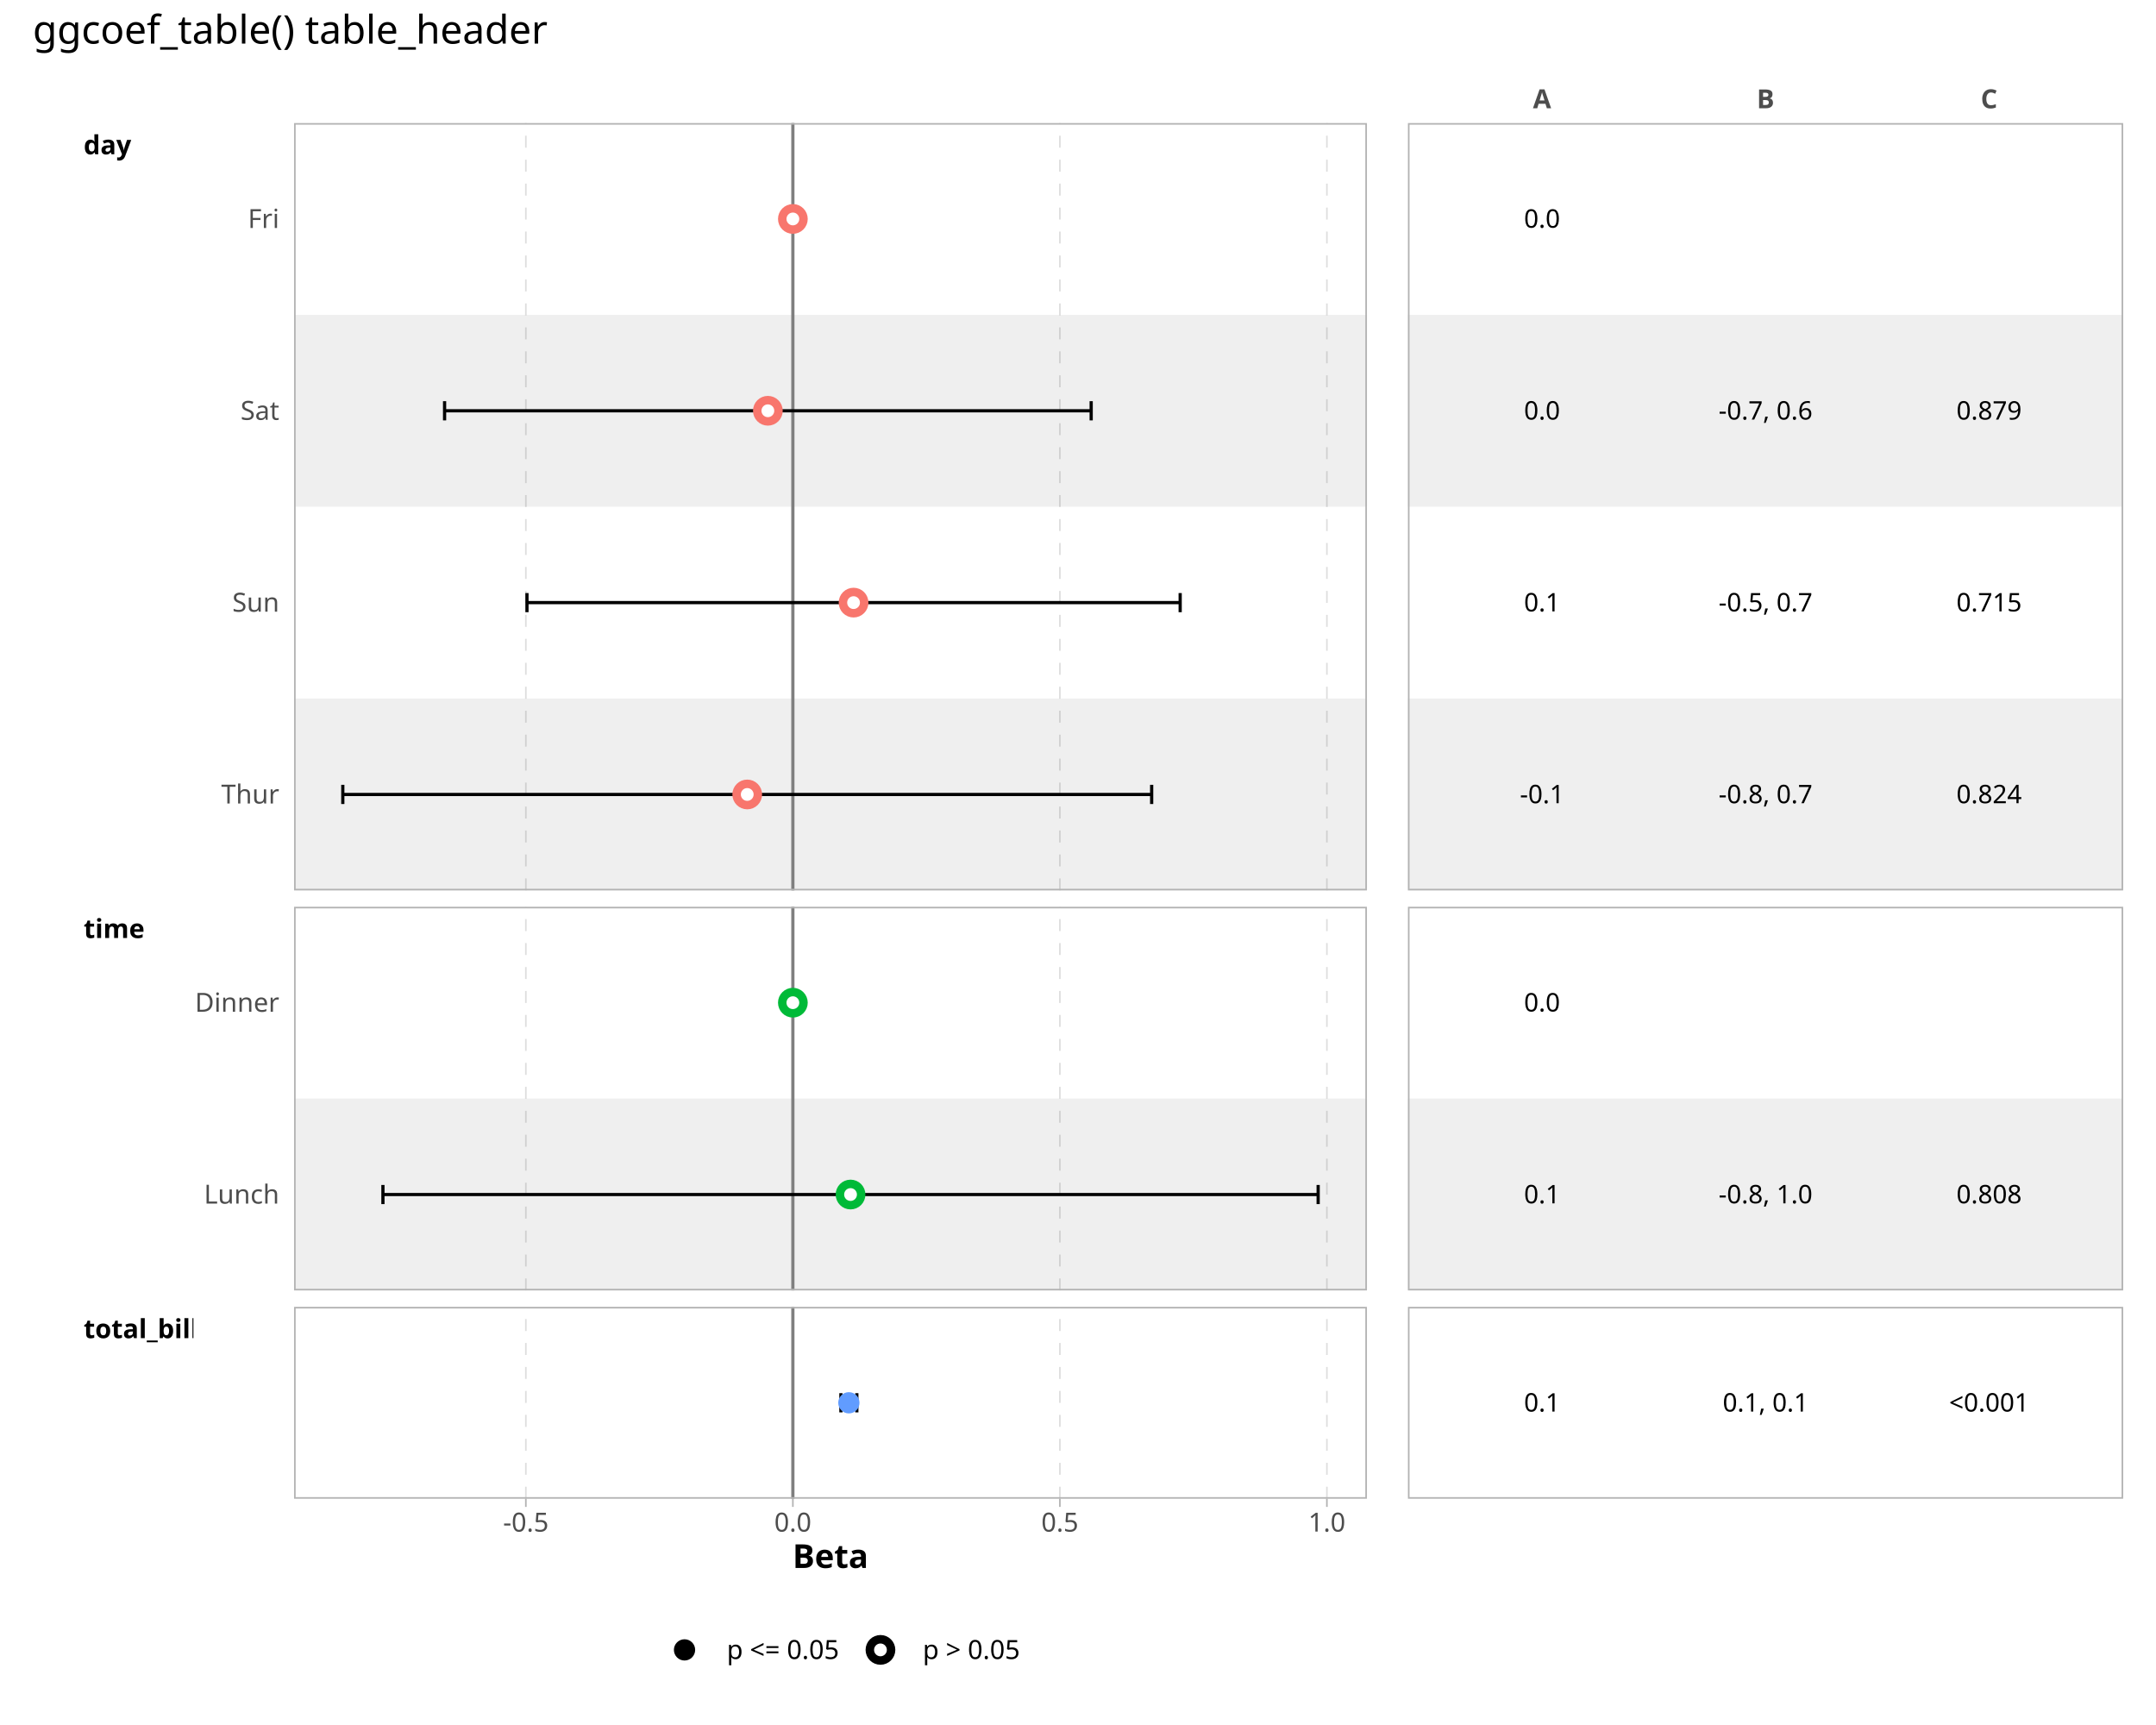
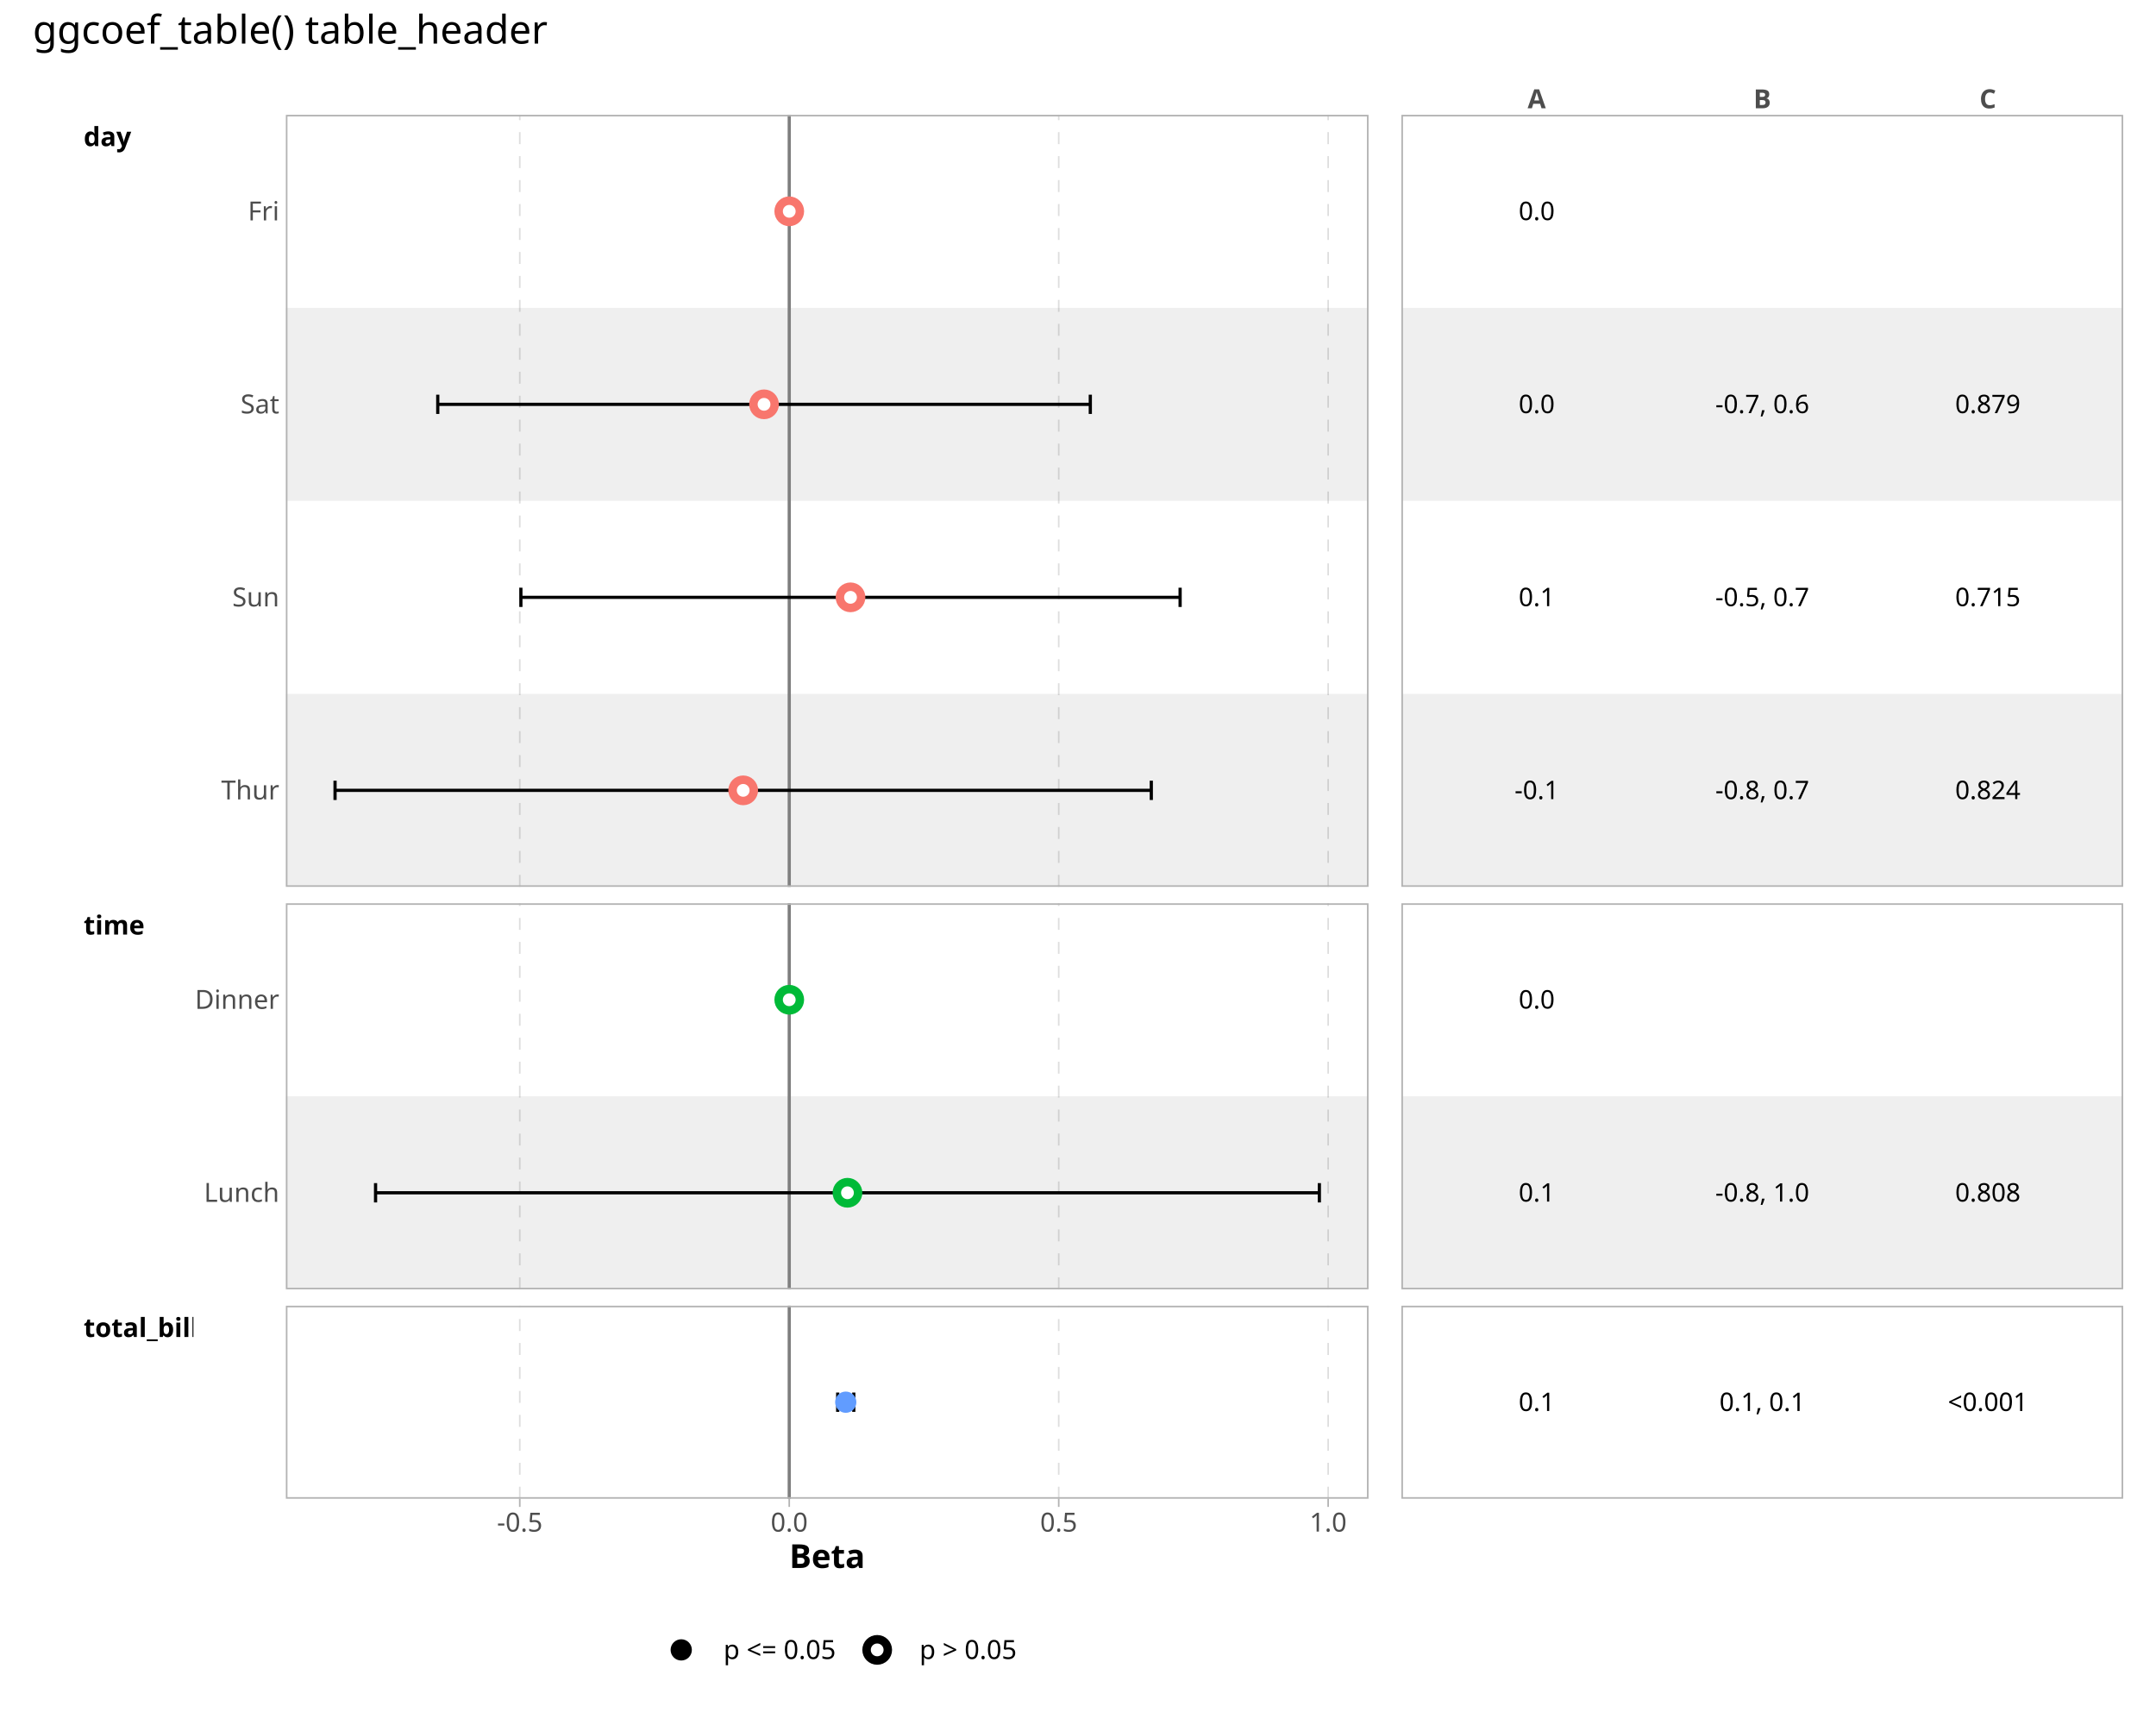
<svg xmlns="http://www.w3.org/2000/svg" class="svglite" data-engine-version="2.0" width="720.00pt" height="576.00pt" viewBox="0 0 720.00 576.00">
  <defs>
    <style type="text/css">
    .svglite line, .svglite polyline, .svglite polygon, .svglite path, .svglite rect, .svglite circle {
      fill: none;
      stroke: #000000;
      stroke-linecap: round;
      stroke-linejoin: round;
      stroke-miterlimit: 10.00;
    }
  </style>
  </defs>
  <rect width="100%" height="100%" style="stroke: none; fill: #FFFFFF;" />
  <defs>
    <clipPath id="cpMC4wMHw3MjAuMDB8MC4wMHw1NzYuMDA=">
      <rect x="0.00" y="0.00" width="720.00" height="576.00" />
    </clipPath>
  </defs>
  <g clip-path="url(#cpMC4wMHw3MjAuMDB8MC4wMHw1NzYuMDA=)">
    <rect x="0.00" y="0.00" width="720.00" height="576.00" style="stroke-width: 1.07; stroke: #FFFFFF; fill: #FFFFFF;" />
  </g>
  <defs>
-     <clipPath id="cpOTguMjB8NzA5LjA0fDQxLjA4fDUwMC40NA==">
-       <rect x="98.20" y="41.08" width="610.84" height="459.36" />
-     </clipPath>
-   </defs>
-   <g clip-path="url(#cpOTguMjB8NzA5LjA0fDQxLjA4fDUwMC40NA==)">
- </g>
-   <g clip-path="url(#cpMC4wMHw3MjAuMDB8MC4wMHw1NzYuMDA=)">
- </g>
-   <defs>
-     <clipPath id="cpNS40OHw0NjEuOTZ8MjIuNzh8NTcwLjUy">
-       <rect x="5.48" y="22.78" width="456.48" height="547.74" />
-     </clipPath>
-   </defs>
-   <g clip-path="url(#cpNS40OHw0NjEuOTZ8MjIuNzh8NTcwLjUy)">
-     <rect x="5.48" y="22.78" width="456.48" height="547.74" style="stroke-width: 1.07; stroke: #FFFFFF; fill: #FFFFFF;" />
-   </g>
-   <g clip-path="url(#cpMC4wMHw3MjAuMDB8MC4wMHw1NzYuMDA=)">
- </g>
-   <defs>
-     <clipPath id="cpNDYxLjk2fDcxNC41MnwyMi43OHw1NzAuNTI=">
-       <rect x="461.96" y="22.78" width="252.56" height="547.74" />
-     </clipPath>
-   </defs>
-   <g clip-path="url(#cpNDYxLjk2fDcxNC41MnwyMi43OHw1NzAuNTI=)">
-     <rect x="461.96" y="22.78" width="252.56" height="547.74" style="stroke-width: 1.07; stroke: #FFFFFF; fill: #FFFFFF;" />
-   </g>
-   <g clip-path="url(#cpMC4wMHw3MjAuMDB8MC4wMHw1NzYuMDA=)">
- </g>
-   <defs>
-     <clipPath id="cpOTguMjB8NDU2LjQ4fDQxLjA4fDI5Ny4zMQ==">
-       <rect x="98.20" y="41.08" width="358.29" height="256.23" />
-     </clipPath>
-   </defs>
-   <g clip-path="url(#cpOTguMjB8NDU2LjQ4fDQxLjA4fDI5Ny4zMQ==)">
-     <rect x="98.20" y="41.08" width="358.29" height="256.23" style="stroke-width: 1.07; stroke: none; fill: #FFFFFF;" />
-     <polyline points="175.61,297.31 175.61,41.08 " style="stroke-width: 0.53; stroke: #DEDEDE; stroke-dasharray: 4.00,4.00; stroke-linecap: butt;" />
-     <polyline points="264.78,297.31 264.78,41.08 " style="stroke-width: 0.53; stroke: #DEDEDE; stroke-dasharray: 4.00,4.00; stroke-linecap: butt;" />
-     <polyline points="353.95,297.31 353.95,41.08 " style="stroke-width: 0.53; stroke: #DEDEDE; stroke-dasharray: 4.00,4.00; stroke-linecap: butt;" />
-     <polyline points="443.12,297.31 443.12,41.08 " style="stroke-width: 0.53; stroke: #DEDEDE; stroke-dasharray: 4.00,4.00; stroke-linecap: butt;" />
-     <rect x="98.20" y="233.25" width="358.29" height="64.06" style="stroke-width: 1.07; stroke: none; stroke-linecap: butt; stroke-linejoin: miter; fill: #111111; fill-opacity: 0.067;" />
-     <rect x="98.20" y="169.19" width="358.29" height="64.06" style="stroke-width: 1.07; stroke: none; stroke-linecap: butt; stroke-linejoin: miter;" />
-     <rect x="98.20" y="105.13" width="358.29" height="64.06" style="stroke-width: 1.07; stroke: none; stroke-linecap: butt; stroke-linejoin: miter; fill: #111111; fill-opacity: 0.067;" />
-     <rect x="98.20" y="41.08" width="358.29" height="64.06" style="stroke-width: 1.07; stroke: none; stroke-linecap: butt; stroke-linejoin: miter;" />
-     <line x1="264.78" y1="297.31" x2="264.78" y2="41.08" style="stroke-width: 1.07; stroke: #7F7F7F; stroke-linecap: butt;" />
-     <polyline points="364.40,140.37 364.40,133.96 " style="stroke-width: 1.07; stroke-linecap: butt;" />
-     <polyline points="364.40,137.16 148.47,137.16 " style="stroke-width: 1.07; stroke-linecap: butt;" />
-     <polyline points="148.47,140.37 148.47,133.96 " style="stroke-width: 1.07; stroke-linecap: butt;" />
-     <polyline points="394.12,204.42 394.12,198.02 " style="stroke-width: 1.07; stroke-linecap: butt;" />
-     <polyline points="394.12,201.22 175.98,201.22 " style="stroke-width: 1.07; stroke-linecap: butt;" />
-     <polyline points="175.98,204.42 175.98,198.02 " style="stroke-width: 1.07; stroke-linecap: butt;" />
-     <polyline points="384.60,268.48 384.60,262.07 " style="stroke-width: 1.07; stroke-linecap: butt;" />
-     <polyline points="384.60,265.28 114.48,265.28 " style="stroke-width: 1.07; stroke-linecap: butt;" />
-     <polyline points="114.48,268.48 114.48,262.07 " style="stroke-width: 1.07; stroke-linecap: butt;" />
-     <circle cx="264.78" cy="73.11" r="3.55" style="stroke-width: 2.83; stroke: #F8766D; fill: #FFFFFF;" />
-     <circle cx="256.43" cy="137.16" r="3.55" style="stroke-width: 2.83; stroke: #F8766D; fill: #FFFFFF;" />
-     <circle cx="285.05" cy="201.22" r="3.55" style="stroke-width: 2.83; stroke: #F8766D; fill: #FFFFFF;" />
-     <circle cx="249.54" cy="265.28" r="3.55" style="stroke-width: 2.83; stroke: #F8766D; fill: #FFFFFF;" />
-     <rect x="98.20" y="41.08" width="358.29" height="256.23" style="stroke-width: 1.07; stroke: #B3B3B3;" />
-   </g>
-   <g clip-path="url(#cpMC4wMHw3MjAuMDB8MC4wMHw1NzYuMDA=)">
- </g>
-   <defs>
-     <clipPath id="cpOTguMjB8NDU2LjQ4fDMwMi43OHw0MzAuOTA=">
-       <rect x="98.20" y="302.78" width="358.29" height="128.11" />
-     </clipPath>
-   </defs>
-   <g clip-path="url(#cpOTguMjB8NDU2LjQ4fDMwMi43OHw0MzAuOTA=)">
-     <rect x="98.20" y="302.78" width="358.29" height="128.11" style="stroke-width: 1.07; stroke: none; fill: #FFFFFF;" />
-     <polyline points="175.61,430.90 175.61,302.78 " style="stroke-width: 0.53; stroke: #DEDEDE; stroke-dasharray: 4.00,4.00; stroke-linecap: butt;" />
-     <polyline points="264.78,430.90 264.78,302.78 " style="stroke-width: 0.53; stroke: #DEDEDE; stroke-dasharray: 4.00,4.00; stroke-linecap: butt;" />
-     <polyline points="353.95,430.90 353.95,302.78 " style="stroke-width: 0.53; stroke: #DEDEDE; stroke-dasharray: 4.00,4.00; stroke-linecap: butt;" />
-     <polyline points="443.12,430.90 443.12,302.78 " style="stroke-width: 0.53; stroke: #DEDEDE; stroke-dasharray: 4.00,4.00; stroke-linecap: butt;" />
-     <rect x="98.20" y="366.84" width="358.29" height="64.06" style="stroke-width: 1.07; stroke: none; stroke-linecap: butt; stroke-linejoin: miter; fill: #111111; fill-opacity: 0.067;" />
-     <rect x="98.20" y="302.78" width="358.29" height="64.06" style="stroke-width: 1.07; stroke: none; stroke-linecap: butt; stroke-linejoin: miter;" />
-     <line x1="264.78" y1="430.90" x2="264.78" y2="302.78" style="stroke-width: 1.07; stroke: #7F7F7F; stroke-linecap: butt;" />
-     <polyline points="440.20,402.07 440.20,395.67 " style="stroke-width: 1.07; stroke-linecap: butt;" />
-     <polyline points="440.20,398.87 127.88,398.87 " style="stroke-width: 1.07; stroke-linecap: butt;" />
-     <polyline points="127.88,402.07 127.88,395.67 " style="stroke-width: 1.07; stroke-linecap: butt;" />
-     <circle cx="264.78" cy="334.81" r="3.55" style="stroke-width: 2.83; stroke: #00BA38; fill: #FFFFFF;" />
-     <circle cx="284.04" cy="398.87" r="3.55" style="stroke-width: 2.83; stroke: #00BA38; fill: #FFFFFF;" />
-     <rect x="98.20" y="302.78" width="358.29" height="128.11" style="stroke-width: 1.07; stroke: #B3B3B3;" />
-   </g>
-   <g clip-path="url(#cpMC4wMHw3MjAuMDB8MC4wMHw1NzYuMDA=)">
- </g>
-   <defs>
-     <clipPath id="cpOTguMjB8NDU2LjQ4fDQzNi4zOHw1MDAuNDQ=">
-       <rect x="98.20" y="436.38" width="358.29" height="64.06" />
-     </clipPath>
-   </defs>
-   <g clip-path="url(#cpOTguMjB8NDU2LjQ4fDQzNi4zOHw1MDAuNDQ=)">
-     <rect x="98.20" y="436.38" width="358.29" height="64.06" style="stroke-width: 1.07; stroke: none; fill: #FFFFFF;" />
-     <polyline points="175.61,500.44 175.61,436.38 " style="stroke-width: 0.53; stroke: #DEDEDE; stroke-dasharray: 4.00,4.00; stroke-linecap: butt;" />
-     <polyline points="264.78,500.44 264.78,436.38 " style="stroke-width: 0.53; stroke: #DEDEDE; stroke-dasharray: 4.00,4.00; stroke-linecap: butt;" />
-     <polyline points="353.95,500.44 353.95,436.38 " style="stroke-width: 0.53; stroke: #DEDEDE; stroke-dasharray: 4.00,4.00; stroke-linecap: butt;" />
-     <polyline points="443.12,500.44 443.12,436.38 " style="stroke-width: 0.53; stroke: #DEDEDE; stroke-dasharray: 4.00,4.00; stroke-linecap: butt;" />
-     <rect x="98.20" y="436.38" width="358.29" height="64.06" style="stroke-width: 1.07; stroke: none; stroke-linecap: butt; stroke-linejoin: miter;" />
-     <line x1="264.78" y1="500.44" x2="264.78" y2="436.38" style="stroke-width: 1.07; stroke: #7F7F7F; stroke-linecap: butt;" />
-     <polyline points="286.14,471.61 286.14,465.20 " style="stroke-width: 1.07; stroke-linecap: butt;" />
-     <polyline points="286.14,468.41 280.82,468.41 " style="stroke-width: 1.07; stroke-linecap: butt;" />
-     <polyline points="280.82,471.61 280.82,465.20 " style="stroke-width: 1.07; stroke-linecap: butt;" />
-     <circle cx="283.48" cy="468.41" r="3.55" style="stroke-width: 2.83; stroke: none; fill: #619CFF;" />
-     <rect x="98.20" y="436.38" width="358.29" height="64.06" style="stroke-width: 1.07; stroke: #B3B3B3;" />
-   </g>
-   <g clip-path="url(#cpMC4wMHw3MjAuMDB8MC4wMHw1NzYuMDA=)">
- </g>
-   <defs>
-     <clipPath id="cpMjMuNTV8NjQuNjB8NDEuMDh8Mjk3LjMx">
-       <rect x="23.55" y="41.08" width="41.05" height="256.23" />
-     </clipPath>
-   </defs>
-   <g clip-path="url(#cpMjMuNTV8NjQuNjB8NDEuMDh8Mjk3LjMx)">
-     <text x="27.94" y="51.52" style="font-size: 8.80px; font-weight: bold; font-family: sans;" textLength="14.19px" lengthAdjust="spacingAndGlyphs">day</text>
-   </g>
-   <g clip-path="url(#cpMC4wMHw3MjAuMDB8MC4wMHw1NzYuMDA=)">
- </g>
-   <defs>
-     <clipPath id="cpMjMuNTV8NjQuNjB8MzAyLjc4fDQzMC45MA==">
-       <rect x="23.55" y="302.78" width="41.05" height="128.11" />
-     </clipPath>
-   </defs>
-   <g clip-path="url(#cpMjMuNTV8NjQuNjB8MzAyLjc4fDQzMC45MA==)">
-     <text x="27.94" y="313.22" style="font-size: 8.80px; font-weight: bold; font-family: sans;" textLength="16.63px" lengthAdjust="spacingAndGlyphs">time</text>
-   </g>
-   <g clip-path="url(#cpMC4wMHw3MjAuMDB8MC4wMHw1NzYuMDA=)">
- </g>
-   <defs>
-     <clipPath id="cpMjMuNTV8NjQuNjB8NDM2LjM4fDUwMC40NA==">
-       <rect x="23.55" y="436.38" width="41.05" height="64.06" />
-     </clipPath>
-   </defs>
-   <g clip-path="url(#cpMjMuNTV8NjQuNjB8NDM2LjM4fDUwMC40NA==)">
-     <text x="27.94" y="446.82" style="font-size: 8.80px; font-weight: bold; font-family: sans;" textLength="32.28px" lengthAdjust="spacingAndGlyphs">total_bill</text>
-   </g>
-   <g clip-path="url(#cpMC4wMHw3MjAuMDB8MC4wMHw1NzYuMDA=)">
-     <polyline points="175.61,503.17 175.61,500.44 " style="stroke-width: 0.53; stroke: #B3B3B3; stroke-linecap: butt;" />
-     <polyline points="264.78,503.17 264.78,500.44 " style="stroke-width: 0.53; stroke: #B3B3B3; stroke-linecap: butt;" />
-     <polyline points="353.95,503.17 353.95,500.44 " style="stroke-width: 0.53; stroke: #B3B3B3; stroke-linecap: butt;" />
-     <polyline points="443.12,503.17 443.12,500.44 " style="stroke-width: 0.53; stroke: #B3B3B3; stroke-linecap: butt;" />
-     <text x="175.61" y="511.42" text-anchor="middle" style="font-size: 8.80px; fill: #4D4D4D; font-family: sans;" textLength="15.16px" lengthAdjust="spacingAndGlyphs">-0.5</text>
-     <text x="264.78" y="511.42" text-anchor="middle" style="font-size: 8.80px; fill: #4D4D4D; font-family: sans;" textLength="12.23px" lengthAdjust="spacingAndGlyphs">0.0</text>
-     <text x="353.95" y="511.42" text-anchor="middle" style="font-size: 8.80px; fill: #4D4D4D; font-family: sans;" textLength="12.23px" lengthAdjust="spacingAndGlyphs">0.5</text>
-     <text x="443.12" y="511.42" text-anchor="middle" style="font-size: 8.80px; fill: #4D4D4D; font-family: sans;" textLength="12.23px" lengthAdjust="spacingAndGlyphs">1.0</text>
-     <text x="93.27" y="268.30" text-anchor="end" style="font-size: 8.80px; fill: #4D4D4D; font-family: sans;" textLength="18.09px" lengthAdjust="spacingAndGlyphs">Thur</text>
-     <text x="93.27" y="204.25" text-anchor="end" style="font-size: 8.80px; fill: #4D4D4D; font-family: sans;" textLength="15.66px" lengthAdjust="spacingAndGlyphs">Sun</text>
-     <text x="93.27" y="140.19" text-anchor="end" style="font-size: 8.80px; fill: #4D4D4D; font-family: sans;" textLength="13.21px" lengthAdjust="spacingAndGlyphs">Sat</text>
-     <text x="93.27" y="76.13" text-anchor="end" style="font-size: 8.80px; fill: #4D4D4D; font-family: sans;" textLength="10.26px" lengthAdjust="spacingAndGlyphs">Fri</text>
-     <text x="93.27" y="401.90" text-anchor="end" style="font-size: 8.80px; fill: #4D4D4D; font-family: sans;" textLength="23.98px" lengthAdjust="spacingAndGlyphs">Lunch</text>
-     <text x="93.27" y="337.84" text-anchor="end" style="font-size: 8.80px; fill: #4D4D4D; font-family: sans;" textLength="25.92px" lengthAdjust="spacingAndGlyphs">Dinner</text>
-     <text x="277.34" y="523.56" text-anchor="middle" style="font-size: 11.00px; font-weight: bold; font-family: sans;" textLength="22.63px" lengthAdjust="spacingAndGlyphs">Beta</text>
-     <rect x="209.00" y="536.80" width="136.69" height="28.24" style="stroke-width: 1.07; stroke: none; fill: #FFFFFF;" />
-     <rect x="219.96" y="542.28" width="17.28" height="17.28" style="stroke-width: 1.07; stroke: none; fill: #FFFFFF;" />
-     <circle cx="228.60" cy="550.92" r="3.55" style="stroke-width: 2.83; stroke: none; fill: #000000;" />
-     <rect x="285.39" y="542.28" width="17.28" height="17.28" style="stroke-width: 1.07; stroke: none; fill: #FFFFFF;" />
-     <circle cx="294.03" cy="550.92" r="3.55" style="stroke-width: 2.83; fill: #FFFFFF;" />
-     <text x="242.71" y="553.95" style="font-size: 8.80px; font-family: sans;" textLength="37.20px" lengthAdjust="spacingAndGlyphs">p &lt;= 0.05</text>
-     <text x="308.15" y="553.95" style="font-size: 8.80px; font-family: sans;" textLength="32.05px" lengthAdjust="spacingAndGlyphs">p &gt; 0.05</text>
-   </g>
-   <defs>
-     <clipPath id="cpNDcwLjE4fDcwOS4wNHw0MS4wOHwyOTcuMzE=">
-       <rect x="470.18" y="41.08" width="238.86" height="256.23" />
-     </clipPath>
-   </defs>
-   <g clip-path="url(#cpNDcwLjE4fDcwOS4wNHw0MS4wOHwyOTcuMzE=)">
-     <rect x="470.18" y="41.08" width="238.86" height="256.23" style="stroke-width: 1.07; stroke: none; fill: #FFFFFF;" />
-     <text x="514.97" y="76.04" text-anchor="middle" style="font-size: 8.54px; font-family: sans;" textLength="11.87px" lengthAdjust="spacingAndGlyphs">0.0</text>
-     <text x="589.61" y="76.04" text-anchor="middle" style="font-size: 8.54px; font-family: sans;" textLength="2.37px" lengthAdjust="spacingAndGlyphs"> </text>
-     <text x="514.97" y="140.10" text-anchor="middle" style="font-size: 8.54px; font-family: sans;" textLength="11.87px" lengthAdjust="spacingAndGlyphs">0.0</text>
-     <text x="589.61" y="140.10" text-anchor="middle" style="font-size: 8.54px; font-family: sans;" textLength="31.32px" lengthAdjust="spacingAndGlyphs">-0.7, 0.6</text>
-     <text x="664.26" y="140.10" text-anchor="middle" style="font-size: 8.54px; font-family: sans;" textLength="21.36px" lengthAdjust="spacingAndGlyphs">0.879</text>
-     <text x="514.97" y="204.16" text-anchor="middle" style="font-size: 8.54px; font-family: sans;" textLength="11.87px" lengthAdjust="spacingAndGlyphs">0.1</text>
-     <text x="589.61" y="204.16" text-anchor="middle" style="font-size: 8.54px; font-family: sans;" textLength="31.32px" lengthAdjust="spacingAndGlyphs">-0.5, 0.7</text>
-     <text x="664.26" y="204.16" text-anchor="middle" style="font-size: 8.54px; font-family: sans;" textLength="21.36px" lengthAdjust="spacingAndGlyphs">0.715</text>
-     <text x="514.97" y="268.21" text-anchor="middle" style="font-size: 8.54px; font-family: sans;" textLength="14.71px" lengthAdjust="spacingAndGlyphs">-0.1</text>
-     <text x="589.61" y="268.21" text-anchor="middle" style="font-size: 8.54px; font-family: sans;" textLength="31.32px" lengthAdjust="spacingAndGlyphs">-0.8, 0.7</text>
-     <text x="664.26" y="268.21" text-anchor="middle" style="font-size: 8.54px; font-family: sans;" textLength="21.36px" lengthAdjust="spacingAndGlyphs">0.824</text>
-     <rect x="470.18" y="233.25" width="238.86" height="64.06" style="stroke-width: 1.07; stroke: none; stroke-linecap: butt; stroke-linejoin: miter; fill: #111111; fill-opacity: 0.067;" />
-     <rect x="470.18" y="169.19" width="238.86" height="64.06" style="stroke-width: 1.07; stroke: none; stroke-linecap: butt; stroke-linejoin: miter;" />
-     <rect x="470.18" y="105.13" width="238.86" height="64.06" style="stroke-width: 1.07; stroke: none; stroke-linecap: butt; stroke-linejoin: miter; fill: #111111; fill-opacity: 0.067;" />
-     <rect x="470.18" y="41.08" width="238.86" height="64.06" style="stroke-width: 1.07; stroke: none; stroke-linecap: butt; stroke-linejoin: miter;" />
-     <rect x="470.18" y="41.08" width="238.86" height="256.23" style="stroke-width: 1.07; stroke: #B3B3B3;" />
-   </g>
-   <g clip-path="url(#cpMC4wMHw3MjAuMDB8MC4wMHw1NzYuMDA=)">
- </g>
-   <defs>
-     <clipPath id="cpNDcwLjE4fDcwOS4wNHwzMDIuNzh8NDMwLjkw">
-       <rect x="470.18" y="302.78" width="238.86" height="128.11" />
-     </clipPath>
-   </defs>
-   <g clip-path="url(#cpNDcwLjE4fDcwOS4wNHwzMDIuNzh8NDMwLjkw)">
-     <rect x="470.18" y="302.78" width="238.86" height="128.11" style="stroke-width: 1.07; stroke: none; fill: #FFFFFF;" />
-     <text x="514.97" y="337.75" text-anchor="middle" style="font-size: 8.54px; font-family: sans;" textLength="11.87px" lengthAdjust="spacingAndGlyphs">0.0</text>
-     <text x="589.61" y="337.75" text-anchor="middle" style="font-size: 8.54px; font-family: sans;" textLength="2.37px" lengthAdjust="spacingAndGlyphs"> </text>
-     <text x="514.97" y="401.81" text-anchor="middle" style="font-size: 8.54px; font-family: sans;" textLength="11.87px" lengthAdjust="spacingAndGlyphs">0.1</text>
-     <text x="589.61" y="401.81" text-anchor="middle" style="font-size: 8.54px; font-family: sans;" textLength="31.32px" lengthAdjust="spacingAndGlyphs">-0.8, 1.0</text>
-     <text x="664.26" y="401.81" text-anchor="middle" style="font-size: 8.54px; font-family: sans;" textLength="21.36px" lengthAdjust="spacingAndGlyphs">0.808</text>
-     <rect x="470.18" y="366.84" width="238.86" height="64.06" style="stroke-width: 1.07; stroke: none; stroke-linecap: butt; stroke-linejoin: miter; fill: #111111; fill-opacity: 0.067;" />
-     <rect x="470.18" y="302.78" width="238.86" height="64.06" style="stroke-width: 1.07; stroke: none; stroke-linecap: butt; stroke-linejoin: miter;" />
-     <rect x="470.18" y="302.78" width="238.86" height="128.11" style="stroke-width: 1.07; stroke: #B3B3B3;" />
-   </g>
-   <g clip-path="url(#cpMC4wMHw3MjAuMDB8MC4wMHw1NzYuMDA=)">
- </g>
-   <defs>
-     <clipPath id="cpNDcwLjE4fDcwOS4wNHw0MzYuMzh8NTAwLjQ0">
-       <rect x="470.18" y="436.38" width="238.86" height="64.06" />
-     </clipPath>
-   </defs>
-   <g clip-path="url(#cpNDcwLjE4fDcwOS4wNHw0MzYuMzh8NTAwLjQ0)">
-     <rect x="470.18" y="436.38" width="238.86" height="64.06" style="stroke-width: 1.07; stroke: none; fill: #FFFFFF;" />
-     <text x="514.97" y="471.34" text-anchor="middle" style="font-size: 8.54px; font-family: sans;" textLength="11.87px" lengthAdjust="spacingAndGlyphs">0.1</text>
-     <text x="589.61" y="471.34" text-anchor="middle" style="font-size: 8.54px; font-family: sans;" textLength="28.48px" lengthAdjust="spacingAndGlyphs">0.1, 0.1</text>
-     <text x="664.26" y="471.34" text-anchor="middle" style="font-size: 8.54px; font-family: sans;" textLength="26.35px" lengthAdjust="spacingAndGlyphs">&lt;0.001</text>
-     <rect x="470.18" y="436.38" width="238.86" height="64.06" style="stroke-width: 1.07; stroke: none; stroke-linecap: butt; stroke-linejoin: miter;" />
-     <rect x="470.18" y="436.38" width="238.86" height="64.06" style="stroke-width: 1.07; stroke: #B3B3B3;" />
-   </g>
-   <g clip-path="url(#cpMC4wMHw3MjAuMDB8MC4wMHw1NzYuMDA=)">
- </g>
-   <defs>
-     <clipPath id="cpNDcwLjE4fDQ3MC4xOHw0MS4wOHwyOTcuMzE=">
-       <rect x="470.18" y="41.08" width="0.00" height="256.23" />
-     </clipPath>
-   </defs>
-   <g clip-path="url(#cpNDcwLjE4fDQ3MC4xOHw0MS4wOHwyOTcuMzE=)">
- </g>
-   <g clip-path="url(#cpMC4wMHw3MjAuMDB8MC4wMHw1NzYuMDA=)">
- </g>
-   <defs>
-     <clipPath id="cpNDcwLjE4fDQ3MC4xOHwzMDIuNzh8NDMwLjkw">
-       <rect x="470.18" y="302.78" width="0.00" height="128.11" />
-     </clipPath>
-   </defs>
-   <g clip-path="url(#cpNDcwLjE4fDQ3MC4xOHwzMDIuNzh8NDMwLjkw)">
- </g>
-   <g clip-path="url(#cpMC4wMHw3MjAuMDB8MC4wMHw1NzYuMDA=)">
- </g>
-   <defs>
-     <clipPath id="cpNDcwLjE4fDQ3MC4xOHw0MzYuMzh8NTAwLjQ0">
-       <rect x="470.18" y="436.38" width="0.00" height="64.06" />
-     </clipPath>
-   </defs>
-   <g clip-path="url(#cpNDcwLjE4fDQ3MC4xOHw0MzYuMzh8NTAwLjQ0)">
- </g>
-   <g clip-path="url(#cpMC4wMHw3MjAuMDB8MC4wMHw1NzYuMDA=)">
-     <text x="514.97" y="36.15" text-anchor="middle" style="font-size: 8.80px; font-weight: bold; fill: #4D4D4D; font-family: sans;" textLength="5.87px" lengthAdjust="spacingAndGlyphs">A</text>
-     <text x="589.61" y="36.15" text-anchor="middle" style="font-size: 8.80px; font-weight: bold; fill: #4D4D4D; font-family: sans;" textLength="5.87px" lengthAdjust="spacingAndGlyphs">B</text>
-     <text x="664.26" y="36.15" text-anchor="middle" style="font-size: 8.80px; font-weight: bold; fill: #4D4D4D; font-family: sans;" textLength="6.36px" lengthAdjust="spacingAndGlyphs">C</text>
+     <clipPath id="cpOTUuNDZ8NzA5LjA0fDM4LjM0fDUwMC40NA==">
+       <rect x="95.46" y="38.34" width="613.58" height="462.10" />
+     </clipPath>
+   </defs>
+   <g clip-path="url(#cpOTUuNDZ8NzA5LjA0fDM4LjM0fDUwMC40NA==)">
+ </g>
+   <g clip-path="url(#cpMC4wMHw3MjAuMDB8MC4wMHw1NzYuMDA=)">
+ </g>
+   <defs>
+     <clipPath id="cpNS40OHw0NjIuNTF8MjIuNzh8NTcwLjUy">
+       <rect x="5.48" y="22.78" width="457.03" height="547.74" />
+     </clipPath>
+   </defs>
+   <g clip-path="url(#cpNS40OHw0NjIuNTF8MjIuNzh8NTcwLjUy)">
+     <rect x="5.48" y="22.78" width="457.03" height="547.74" style="stroke-width: 1.07; stroke: #FFFFFF; fill: #FFFFFF;" />
+   </g>
+   <g clip-path="url(#cpMC4wMHw3MjAuMDB8MC4wMHw1NzYuMDA=)">
+ </g>
+   <defs>
+     <clipPath id="cpNDYyLjUxfDcxNC41MnwyMi43OHw1NzAuNTI=">
+       <rect x="462.51" y="22.78" width="252.01" height="547.74" />
+     </clipPath>
+   </defs>
+   <g clip-path="url(#cpNDYyLjUxfDcxNC41MnwyMi43OHw1NzAuNTI=)">
+     <rect x="462.51" y="22.78" width="252.01" height="547.74" style="stroke-width: 1.07; stroke: #FFFFFF; fill: #FFFFFF;" />
+   </g>
+   <g clip-path="url(#cpMC4wMHw3MjAuMDB8MC4wMHw1NzYuMDA=)">
+ </g>
+   <defs>
+     <clipPath id="cpOTUuNDZ8NDU3LjAzfDM4LjM0fDI5Ni4xMw==">
+       <rect x="95.46" y="38.34" width="361.57" height="257.79" />
+     </clipPath>
+   </defs>
+   <g clip-path="url(#cpOTUuNDZ8NDU3LjAzfDM4LjM0fDI5Ni4xMw==)">
+     <rect x="95.46" y="38.34" width="361.57" height="257.79" style="stroke-width: 1.07; stroke: none; fill: #FFFFFF;" />
+     <polyline points="173.58,296.13 173.58,38.34 " style="stroke-width: 0.53; stroke: #DEDEDE; stroke-dasharray: 4.00,4.00; stroke-linecap: butt;" />
+     <polyline points="263.57,296.13 263.57,38.34 " style="stroke-width: 0.53; stroke: #DEDEDE; stroke-dasharray: 4.00,4.00; stroke-linecap: butt;" />
+     <polyline points="353.56,296.13 353.56,38.34 " style="stroke-width: 0.53; stroke: #DEDEDE; stroke-dasharray: 4.00,4.00; stroke-linecap: butt;" />
+     <polyline points="443.54,296.13 443.54,38.34 " style="stroke-width: 0.53; stroke: #DEDEDE; stroke-dasharray: 4.00,4.00; stroke-linecap: butt;" />
+     <rect x="95.46" y="231.68" width="361.57" height="64.45" style="stroke-width: 1.07; stroke: none; stroke-linecap: butt; stroke-linejoin: miter; fill: #111111; fill-opacity: 0.067;" />
+     <rect x="95.46" y="167.23" width="361.57" height="64.45" style="stroke-width: 1.07; stroke: none; stroke-linecap: butt; stroke-linejoin: miter;" />
+     <rect x="95.46" y="102.79" width="361.57" height="64.45" style="stroke-width: 1.07; stroke: none; stroke-linecap: butt; stroke-linejoin: miter; fill: #111111; fill-opacity: 0.067;" />
+     <rect x="95.46" y="38.34" width="361.57" height="64.45" style="stroke-width: 1.07; stroke: none; stroke-linecap: butt; stroke-linejoin: miter;" />
+     <line x1="263.57" y1="296.13" x2="263.57" y2="38.34" style="stroke-width: 1.07; stroke: #7F7F7F; stroke-linecap: butt;" />
+     <polyline points="364.11,138.23 364.11,131.79 " style="stroke-width: 1.07; stroke-linecap: butt;" />
+     <polyline points="364.11,135.01 146.19,135.01 " style="stroke-width: 1.07; stroke-linecap: butt;" />
+     <polyline points="146.19,138.23 146.19,131.79 " style="stroke-width: 1.07; stroke-linecap: butt;" />
+     <polyline points="394.10,202.68 394.10,196.24 " style="stroke-width: 1.07; stroke-linecap: butt;" />
+     <polyline points="394.10,199.46 173.95,199.46 " style="stroke-width: 1.07; stroke-linecap: butt;" />
+     <polyline points="173.95,202.68 173.95,196.24 " style="stroke-width: 1.07; stroke-linecap: butt;" />
+     <polyline points="384.48,267.13 384.48,260.68 " style="stroke-width: 1.07; stroke-linecap: butt;" />
+     <polyline points="384.48,263.91 111.89,263.91 " style="stroke-width: 1.07; stroke-linecap: butt;" />
+     <polyline points="111.89,267.13 111.89,260.68 " style="stroke-width: 1.07; stroke-linecap: butt;" />
+     <circle cx="263.57" cy="70.56" r="3.55" style="stroke-width: 2.83; stroke: #F8766D; fill: #FFFFFF;" />
+     <circle cx="255.15" cy="135.01" r="3.55" style="stroke-width: 2.83; stroke: #F8766D; fill: #FFFFFF;" />
+     <circle cx="284.03" cy="199.46" r="3.55" style="stroke-width: 2.83; stroke: #F8766D; fill: #FFFFFF;" />
+     <circle cx="248.19" cy="263.91" r="3.55" style="stroke-width: 2.83; stroke: #F8766D; fill: #FFFFFF;" />
+     <rect x="95.46" y="38.34" width="361.57" height="257.79" style="stroke-width: 1.07; stroke: #B3B3B3;" />
+   </g>
+   <g clip-path="url(#cpMC4wMHw3MjAuMDB8MC4wMHw1NzYuMDA=)">
+ </g>
+   <defs>
+     <clipPath id="cpOTUuNDZ8NDU3LjAzfDMwMS42MXw0MzAuNTE=">
+       <rect x="95.46" y="301.61" width="361.57" height="128.90" />
+     </clipPath>
+   </defs>
+   <g clip-path="url(#cpOTUuNDZ8NDU3LjAzfDMwMS42MXw0MzAuNTE=)">
+     <rect x="95.46" y="301.61" width="361.57" height="128.90" style="stroke-width: 1.07; stroke: none; fill: #FFFFFF;" />
+     <polyline points="173.58,430.51 173.58,301.61 " style="stroke-width: 0.53; stroke: #DEDEDE; stroke-dasharray: 4.00,4.00; stroke-linecap: butt;" />
+     <polyline points="263.57,430.51 263.57,301.61 " style="stroke-width: 0.53; stroke: #DEDEDE; stroke-dasharray: 4.00,4.00; stroke-linecap: butt;" />
+     <polyline points="353.56,430.51 353.56,301.61 " style="stroke-width: 0.53; stroke: #DEDEDE; stroke-dasharray: 4.00,4.00; stroke-linecap: butt;" />
+     <polyline points="443.54,430.51 443.54,301.61 " style="stroke-width: 0.53; stroke: #DEDEDE; stroke-dasharray: 4.00,4.00; stroke-linecap: butt;" />
+     <rect x="95.46" y="366.06" width="361.57" height="64.45" style="stroke-width: 1.07; stroke: none; stroke-linecap: butt; stroke-linejoin: miter; fill: #111111; fill-opacity: 0.067;" />
+     <rect x="95.46" y="301.61" width="361.57" height="64.45" style="stroke-width: 1.07; stroke: none; stroke-linecap: butt; stroke-linejoin: miter;" />
+     <line x1="263.57" y1="430.51" x2="263.57" y2="301.61" style="stroke-width: 1.07; stroke: #7F7F7F; stroke-linecap: butt;" />
+     <polyline points="440.60,401.51 440.60,395.06 " style="stroke-width: 1.07; stroke-linecap: butt;" />
+     <polyline points="440.60,398.28 125.42,398.28 " style="stroke-width: 1.07; stroke-linecap: butt;" />
+     <polyline points="125.42,401.51 125.42,395.06 " style="stroke-width: 1.07; stroke-linecap: butt;" />
+     <circle cx="263.57" cy="333.83" r="3.55" style="stroke-width: 2.83; stroke: #00BA38; fill: #FFFFFF;" />
+     <circle cx="283.01" cy="398.28" r="3.55" style="stroke-width: 2.83; stroke: #00BA38; fill: #FFFFFF;" />
+     <rect x="95.46" y="301.61" width="361.57" height="128.90" style="stroke-width: 1.07; stroke: #B3B3B3;" />
+   </g>
+   <g clip-path="url(#cpMC4wMHw3MjAuMDB8MC4wMHw1NzYuMDA=)">
+ </g>
+   <defs>
+     <clipPath id="cpOTUuNDZ8NDU3LjAzfDQzNS45OXw1MDAuNDQ=">
+       <rect x="95.46" y="435.99" width="361.57" height="64.45" />
+     </clipPath>
+   </defs>
+   <g clip-path="url(#cpOTUuNDZ8NDU3LjAzfDQzNS45OXw1MDAuNDQ=)">
+     <rect x="95.46" y="435.99" width="361.57" height="64.45" style="stroke-width: 1.07; stroke: none; fill: #FFFFFF;" />
+     <polyline points="173.58,500.44 173.58,435.99 " style="stroke-width: 0.53; stroke: #DEDEDE; stroke-dasharray: 4.00,4.00; stroke-linecap: butt;" />
+     <polyline points="263.57,500.44 263.57,435.99 " style="stroke-width: 0.53; stroke: #DEDEDE; stroke-dasharray: 4.00,4.00; stroke-linecap: butt;" />
+     <polyline points="353.56,500.44 353.56,435.99 " style="stroke-width: 0.53; stroke: #DEDEDE; stroke-dasharray: 4.00,4.00; stroke-linecap: butt;" />
+     <polyline points="443.54,500.44 443.54,435.99 " style="stroke-width: 0.53; stroke: #DEDEDE; stroke-dasharray: 4.00,4.00; stroke-linecap: butt;" />
+     <rect x="95.46" y="435.99" width="361.57" height="64.45" style="stroke-width: 1.07; stroke: none; stroke-linecap: butt; stroke-linejoin: miter;" />
+     <line x1="263.57" y1="500.44" x2="263.57" y2="435.99" style="stroke-width: 1.07; stroke: #7F7F7F; stroke-linecap: butt;" />
+     <polyline points="285.12,471.43 285.12,464.99 " style="stroke-width: 1.07; stroke-linecap: butt;" />
+     <polyline points="285.12,468.21 279.75,468.21 " style="stroke-width: 1.07; stroke-linecap: butt;" />
+     <polyline points="279.75,471.43 279.75,464.99 " style="stroke-width: 1.07; stroke-linecap: butt;" />
+     <circle cx="282.44" cy="468.21" r="3.55" style="stroke-width: 2.83; stroke: none; fill: #619CFF;" />
+     <rect x="95.46" y="435.99" width="361.57" height="64.45" style="stroke-width: 1.07; stroke: #B3B3B3;" />
+   </g>
+   <g clip-path="url(#cpMC4wMHw3MjAuMDB8MC4wMHw1NzYuMDA=)">
+ </g>
+   <defs>
+     <clipPath id="cpMjMuNTV8NjQuNjB8MzguMzR8Mjk2LjEz">
+       <rect x="23.55" y="38.34" width="41.05" height="257.79" />
+     </clipPath>
+   </defs>
+   <g clip-path="url(#cpMjMuNTV8NjQuNjB8MzguMzR8Mjk2LjEz)">
+     <text x="27.94" y="48.78" style="font-size: 8.80px; font-weight: bold; font-family: sans;" textLength="14.19px" lengthAdjust="spacingAndGlyphs">day</text>
+   </g>
+   <g clip-path="url(#cpMC4wMHw3MjAuMDB8MC4wMHw1NzYuMDA=)">
+ </g>
+   <defs>
+     <clipPath id="cpMjMuNTV8NjQuNjB8MzAxLjYxfDQzMC41MQ==">
+       <rect x="23.55" y="301.61" width="41.05" height="128.90" />
+     </clipPath>
+   </defs>
+   <g clip-path="url(#cpMjMuNTV8NjQuNjB8MzAxLjYxfDQzMC41MQ==)">
+     <text x="27.94" y="312.05" style="font-size: 8.80px; font-weight: bold; font-family: sans;" textLength="16.63px" lengthAdjust="spacingAndGlyphs">time</text>
+   </g>
+   <g clip-path="url(#cpMC4wMHw3MjAuMDB8MC4wMHw1NzYuMDA=)">
+ </g>
+   <defs>
+     <clipPath id="cpMjMuNTV8NjQuNjB8NDM1Ljk5fDUwMC40NA==">
+       <rect x="23.55" y="435.99" width="41.05" height="64.45" />
+     </clipPath>
+   </defs>
+   <g clip-path="url(#cpMjMuNTV8NjQuNjB8NDM1Ljk5fDUwMC40NA==)">
+     <text x="27.94" y="446.43" style="font-size: 8.80px; font-weight: bold; font-family: sans;" textLength="32.28px" lengthAdjust="spacingAndGlyphs">total_bill</text>
+   </g>
+   <g clip-path="url(#cpMC4wMHw3MjAuMDB8MC4wMHw1NzYuMDA=)">
+     <polyline points="173.58,503.17 173.58,500.44 " style="stroke-width: 0.53; stroke: #B3B3B3; stroke-linecap: butt;" />
+     <polyline points="263.57,503.17 263.57,500.44 " style="stroke-width: 0.53; stroke: #B3B3B3; stroke-linecap: butt;" />
+     <polyline points="353.56,503.17 353.56,500.44 " style="stroke-width: 0.53; stroke: #B3B3B3; stroke-linecap: butt;" />
+     <polyline points="443.54,503.17 443.54,500.44 " style="stroke-width: 0.53; stroke: #B3B3B3; stroke-linecap: butt;" />
+     <text x="173.58" y="511.42" text-anchor="middle" style="font-size: 8.80px; fill: #4D4D4D; font-family: sans;" textLength="15.16px" lengthAdjust="spacingAndGlyphs">-0.5</text>
+     <text x="263.57" y="511.42" text-anchor="middle" style="font-size: 8.80px; fill: #4D4D4D; font-family: sans;" textLength="12.23px" lengthAdjust="spacingAndGlyphs">0.0</text>
+     <text x="353.56" y="511.42" text-anchor="middle" style="font-size: 8.80px; fill: #4D4D4D; font-family: sans;" textLength="12.23px" lengthAdjust="spacingAndGlyphs">0.5</text>
+     <text x="443.54" y="511.42" text-anchor="middle" style="font-size: 8.80px; fill: #4D4D4D; font-family: sans;" textLength="12.23px" lengthAdjust="spacingAndGlyphs">1.0</text>
+     <text x="93.27" y="266.94" text-anchor="end" style="font-size: 8.80px; fill: #4D4D4D; font-family: sans;" textLength="18.09px" lengthAdjust="spacingAndGlyphs">Thur</text>
+     <text x="93.27" y="202.49" text-anchor="end" style="font-size: 8.80px; fill: #4D4D4D; font-family: sans;" textLength="15.66px" lengthAdjust="spacingAndGlyphs">Sun</text>
+     <text x="93.27" y="138.04" text-anchor="end" style="font-size: 8.80px; fill: #4D4D4D; font-family: sans;" textLength="13.21px" lengthAdjust="spacingAndGlyphs">Sat</text>
+     <text x="93.27" y="73.59" text-anchor="end" style="font-size: 8.80px; fill: #4D4D4D; font-family: sans;" textLength="10.26px" lengthAdjust="spacingAndGlyphs">Fri</text>
+     <text x="93.27" y="401.31" text-anchor="end" style="font-size: 8.80px; fill: #4D4D4D; font-family: sans;" textLength="23.98px" lengthAdjust="spacingAndGlyphs">Lunch</text>
+     <text x="93.27" y="336.86" text-anchor="end" style="font-size: 8.80px; fill: #4D4D4D; font-family: sans;" textLength="25.92px" lengthAdjust="spacingAndGlyphs">Dinner</text>
+     <text x="276.25" y="523.56" text-anchor="middle" style="font-size: 11.00px; font-weight: bold; font-family: sans;" textLength="22.63px" lengthAdjust="spacingAndGlyphs">Beta</text>
+     <rect x="207.90" y="536.80" width="136.69" height="28.24" style="stroke-width: 1.07; stroke: none; fill: #FFFFFF;" />
+     <rect x="218.86" y="542.28" width="17.28" height="17.28" style="stroke-width: 1.07; stroke: none; fill: #FFFFFF;" />
+     <circle cx="227.50" cy="550.92" r="3.55" style="stroke-width: 2.83; stroke: none; fill: #000000;" />
+     <rect x="284.30" y="542.28" width="17.28" height="17.28" style="stroke-width: 1.07; stroke: none; fill: #FFFFFF;" />
+     <circle cx="292.94" cy="550.92" r="3.55" style="stroke-width: 2.83; fill: #FFFFFF;" />
+     <text x="241.62" y="553.95" style="font-size: 8.80px; font-family: sans;" textLength="37.20px" lengthAdjust="spacingAndGlyphs">p &lt;= 0.05</text>
+     <text x="307.06" y="553.95" style="font-size: 8.80px; font-family: sans;" textLength="32.05px" lengthAdjust="spacingAndGlyphs">p &gt; 0.05</text>
+   </g>
+   <defs>
+     <clipPath id="cpNDY3Ljk5fDcwOS4wNHwzOC4zNHwyOTYuMTM=">
+       <rect x="467.99" y="38.34" width="241.05" height="257.79" />
+     </clipPath>
+   </defs>
+   <g clip-path="url(#cpNDY3Ljk5fDcwOS4wNHwzOC4zNHwyOTYuMTM=)">
+     <rect x="467.99" y="38.34" width="241.05" height="257.79" style="stroke-width: 1.07; stroke: none; fill: #FFFFFF;" />
+     <text x="513.19" y="73.50" text-anchor="middle" style="font-size: 8.54px; font-family: sans;" textLength="11.87px" lengthAdjust="spacingAndGlyphs">0.0</text>
+     <text x="588.52" y="73.50" text-anchor="middle" style="font-size: 8.54px; font-family: sans;" textLength="2.37px" lengthAdjust="spacingAndGlyphs"> </text>
+     <text x="513.19" y="137.95" text-anchor="middle" style="font-size: 8.54px; font-family: sans;" textLength="11.87px" lengthAdjust="spacingAndGlyphs">0.0</text>
+     <text x="588.52" y="137.95" text-anchor="middle" style="font-size: 8.54px; font-family: sans;" textLength="31.32px" lengthAdjust="spacingAndGlyphs">-0.7, 0.6</text>
+     <text x="663.84" y="137.95" text-anchor="middle" style="font-size: 8.54px; font-family: sans;" textLength="21.36px" lengthAdjust="spacingAndGlyphs">0.879</text>
+     <text x="513.19" y="202.40" text-anchor="middle" style="font-size: 8.54px; font-family: sans;" textLength="11.87px" lengthAdjust="spacingAndGlyphs">0.1</text>
+     <text x="588.52" y="202.40" text-anchor="middle" style="font-size: 8.54px; font-family: sans;" textLength="31.32px" lengthAdjust="spacingAndGlyphs">-0.5, 0.7</text>
+     <text x="663.84" y="202.40" text-anchor="middle" style="font-size: 8.54px; font-family: sans;" textLength="21.36px" lengthAdjust="spacingAndGlyphs">0.715</text>
+     <text x="513.19" y="266.84" text-anchor="middle" style="font-size: 8.54px; font-family: sans;" textLength="14.71px" lengthAdjust="spacingAndGlyphs">-0.1</text>
+     <text x="588.52" y="266.84" text-anchor="middle" style="font-size: 8.54px; font-family: sans;" textLength="31.32px" lengthAdjust="spacingAndGlyphs">-0.8, 0.7</text>
+     <text x="663.84" y="266.84" text-anchor="middle" style="font-size: 8.54px; font-family: sans;" textLength="21.36px" lengthAdjust="spacingAndGlyphs">0.824</text>
+     <rect x="467.99" y="231.68" width="241.05" height="64.45" style="stroke-width: 1.07; stroke: none; stroke-linecap: butt; stroke-linejoin: miter; fill: #111111; fill-opacity: 0.067;" />
+     <rect x="467.99" y="167.23" width="241.05" height="64.45" style="stroke-width: 1.07; stroke: none; stroke-linecap: butt; stroke-linejoin: miter;" />
+     <rect x="467.99" y="102.79" width="241.05" height="64.45" style="stroke-width: 1.07; stroke: none; stroke-linecap: butt; stroke-linejoin: miter; fill: #111111; fill-opacity: 0.067;" />
+     <rect x="467.99" y="38.34" width="241.05" height="64.45" style="stroke-width: 1.07; stroke: none; stroke-linecap: butt; stroke-linejoin: miter;" />
+     <rect x="467.99" y="38.34" width="241.05" height="257.79" style="stroke-width: 1.07; stroke: #B3B3B3;" />
+   </g>
+   <g clip-path="url(#cpMC4wMHw3MjAuMDB8MC4wMHw1NzYuMDA=)">
+ </g>
+   <defs>
+     <clipPath id="cpNDY3Ljk5fDcwOS4wNHwzMDEuNjF8NDMwLjUx">
+       <rect x="467.99" y="301.61" width="241.05" height="128.90" />
+     </clipPath>
+   </defs>
+   <g clip-path="url(#cpNDY3Ljk5fDcwOS4wNHwzMDEuNjF8NDMwLjUx)">
+     <rect x="467.99" y="301.61" width="241.05" height="128.90" style="stroke-width: 1.07; stroke: none; fill: #FFFFFF;" />
+     <text x="513.19" y="336.77" text-anchor="middle" style="font-size: 8.54px; font-family: sans;" textLength="11.87px" lengthAdjust="spacingAndGlyphs">0.0</text>
+     <text x="588.52" y="336.77" text-anchor="middle" style="font-size: 8.54px; font-family: sans;" textLength="2.37px" lengthAdjust="spacingAndGlyphs"> </text>
+     <text x="513.19" y="401.22" text-anchor="middle" style="font-size: 8.54px; font-family: sans;" textLength="11.87px" lengthAdjust="spacingAndGlyphs">0.1</text>
+     <text x="588.52" y="401.22" text-anchor="middle" style="font-size: 8.54px; font-family: sans;" textLength="31.32px" lengthAdjust="spacingAndGlyphs">-0.8, 1.0</text>
+     <text x="663.84" y="401.22" text-anchor="middle" style="font-size: 8.54px; font-family: sans;" textLength="21.36px" lengthAdjust="spacingAndGlyphs">0.808</text>
+     <rect x="467.99" y="366.06" width="241.05" height="64.45" style="stroke-width: 1.07; stroke: none; stroke-linecap: butt; stroke-linejoin: miter; fill: #111111; fill-opacity: 0.067;" />
+     <rect x="467.99" y="301.61" width="241.05" height="64.45" style="stroke-width: 1.07; stroke: none; stroke-linecap: butt; stroke-linejoin: miter;" />
+     <rect x="467.99" y="301.61" width="241.05" height="128.90" style="stroke-width: 1.07; stroke: #B3B3B3;" />
+   </g>
+   <g clip-path="url(#cpMC4wMHw3MjAuMDB8MC4wMHw1NzYuMDA=)">
+ </g>
+   <defs>
+     <clipPath id="cpNDY3Ljk5fDcwOS4wNHw0MzUuOTl8NTAwLjQ0">
+       <rect x="467.99" y="435.99" width="241.05" height="64.45" />
+     </clipPath>
+   </defs>
+   <g clip-path="url(#cpNDY3Ljk5fDcwOS4wNHw0MzUuOTl8NTAwLjQ0)">
+     <rect x="467.99" y="435.99" width="241.05" height="64.45" style="stroke-width: 1.07; stroke: none; fill: #FFFFFF;" />
+     <text x="513.19" y="471.15" text-anchor="middle" style="font-size: 8.54px; font-family: sans;" textLength="11.87px" lengthAdjust="spacingAndGlyphs">0.1</text>
+     <text x="588.52" y="471.15" text-anchor="middle" style="font-size: 8.54px; font-family: sans;" textLength="28.48px" lengthAdjust="spacingAndGlyphs">0.1, 0.1</text>
+     <text x="663.84" y="471.15" text-anchor="middle" style="font-size: 8.54px; font-family: sans;" textLength="26.35px" lengthAdjust="spacingAndGlyphs">&lt;0.001</text>
+     <rect x="467.99" y="435.99" width="241.05" height="64.45" style="stroke-width: 1.07; stroke: none; stroke-linecap: butt; stroke-linejoin: miter;" />
+     <rect x="467.99" y="435.99" width="241.05" height="64.45" style="stroke-width: 1.07; stroke: #B3B3B3;" />
+   </g>
+   <g clip-path="url(#cpMC4wMHw3MjAuMDB8MC4wMHw1NzYuMDA=)">
+     <text x="513.19" y="36.15" text-anchor="middle" style="font-size: 8.80px; font-weight: bold; fill: #4D4D4D; font-family: sans;" textLength="5.87px" lengthAdjust="spacingAndGlyphs">A</text>
+     <text x="588.52" y="36.15" text-anchor="middle" style="font-size: 8.80px; font-weight: bold; fill: #4D4D4D; font-family: sans;" textLength="5.87px" lengthAdjust="spacingAndGlyphs">B</text>
+     <text x="663.84" y="36.15" text-anchor="middle" style="font-size: 8.80px; font-weight: bold; fill: #4D4D4D; font-family: sans;" textLength="6.36px" lengthAdjust="spacingAndGlyphs">C</text>
    <text x="10.96" y="14.56" style="font-size: 13.20px; font-family: sans;" textLength="165.13px" lengthAdjust="spacingAndGlyphs">ggcoef_table() table_header</text>
  </g>
</svg>
